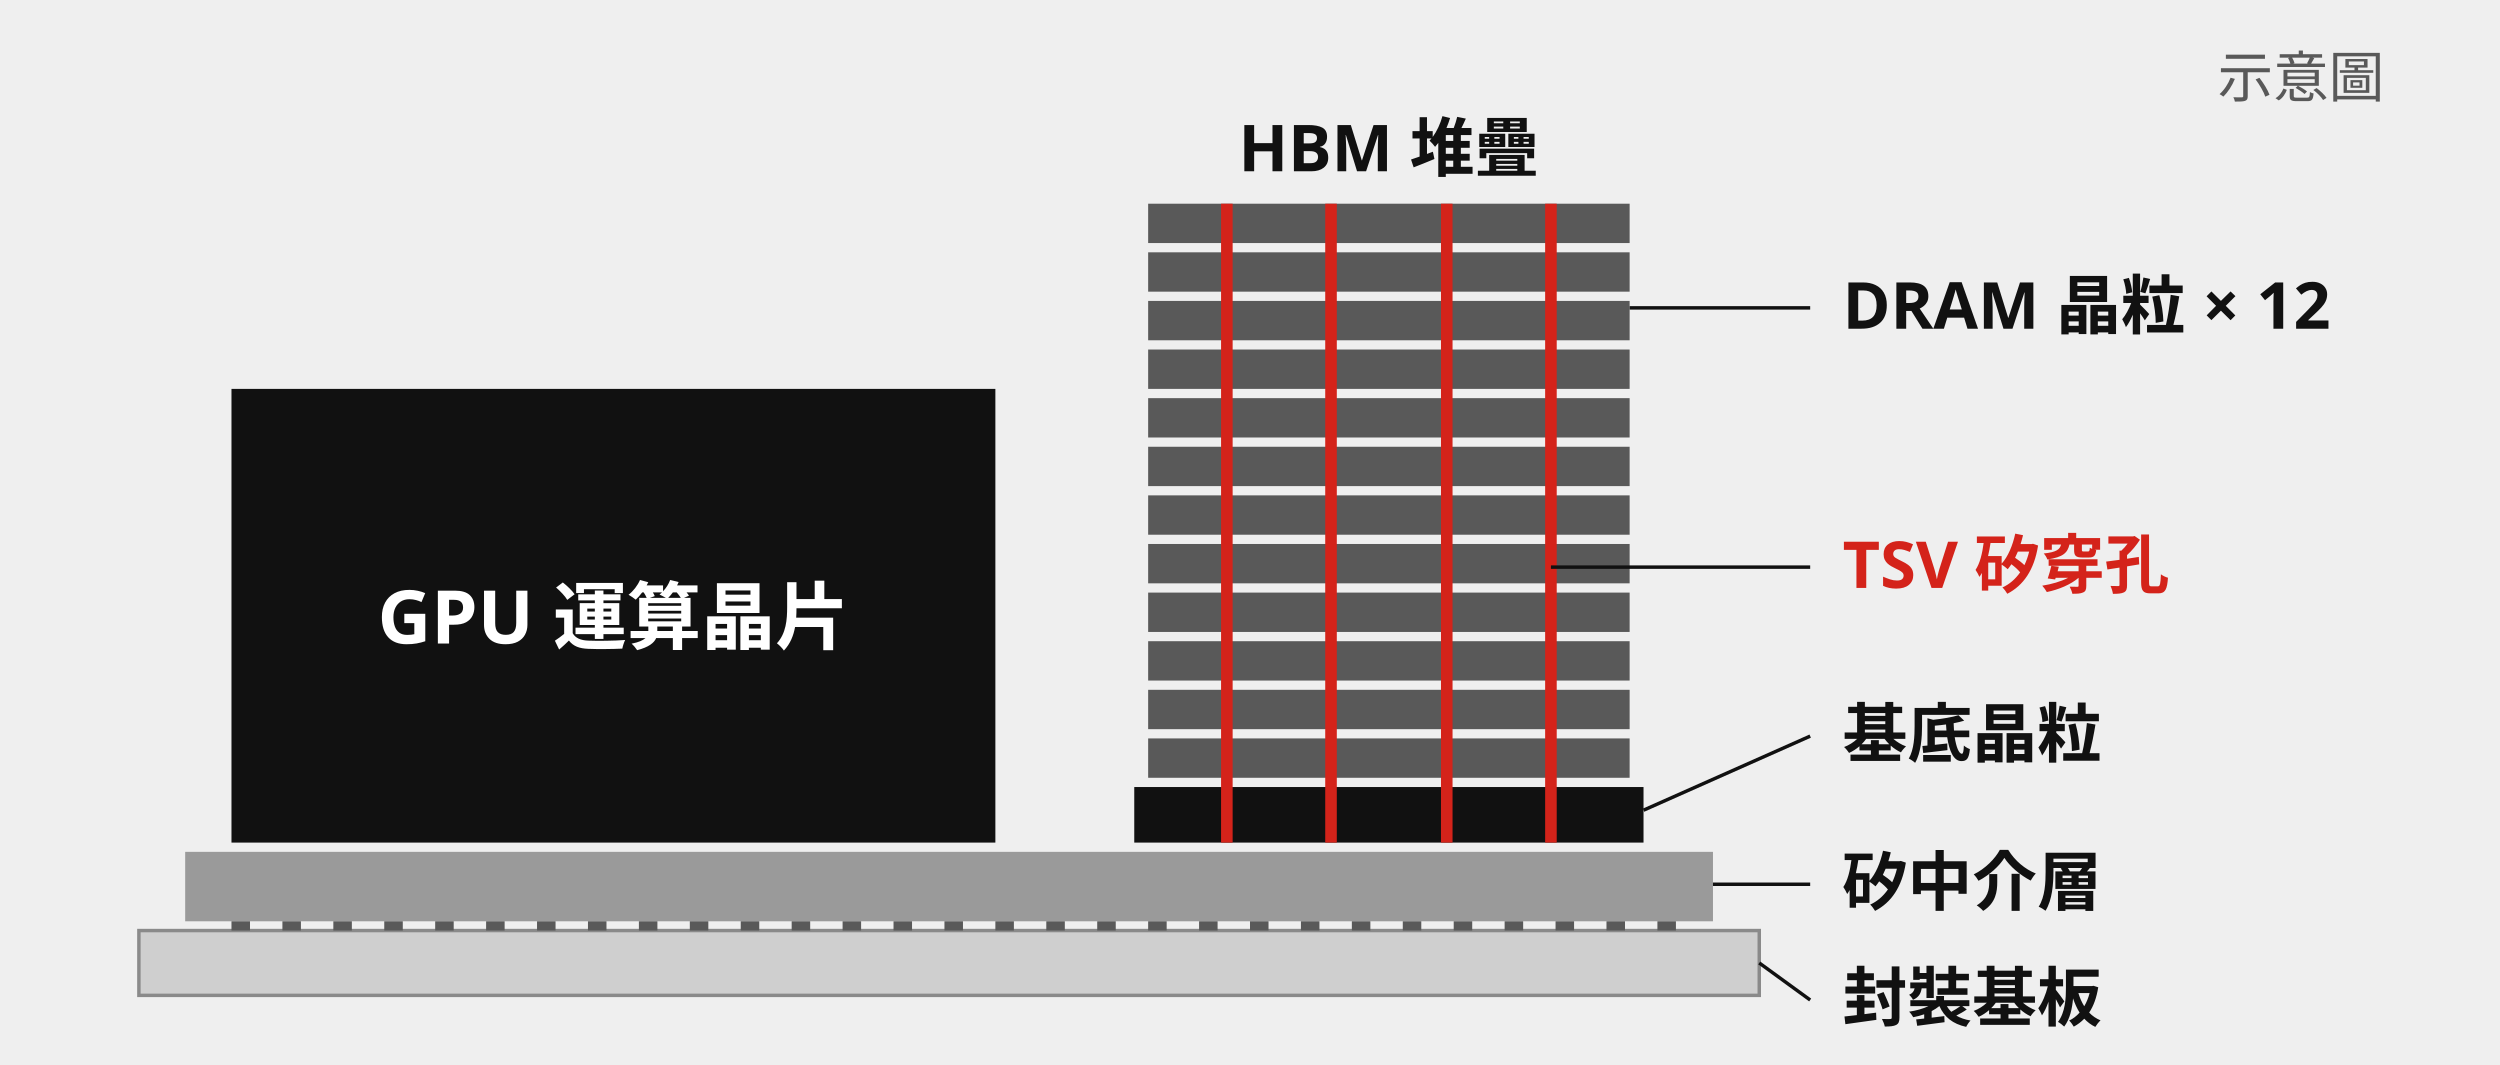
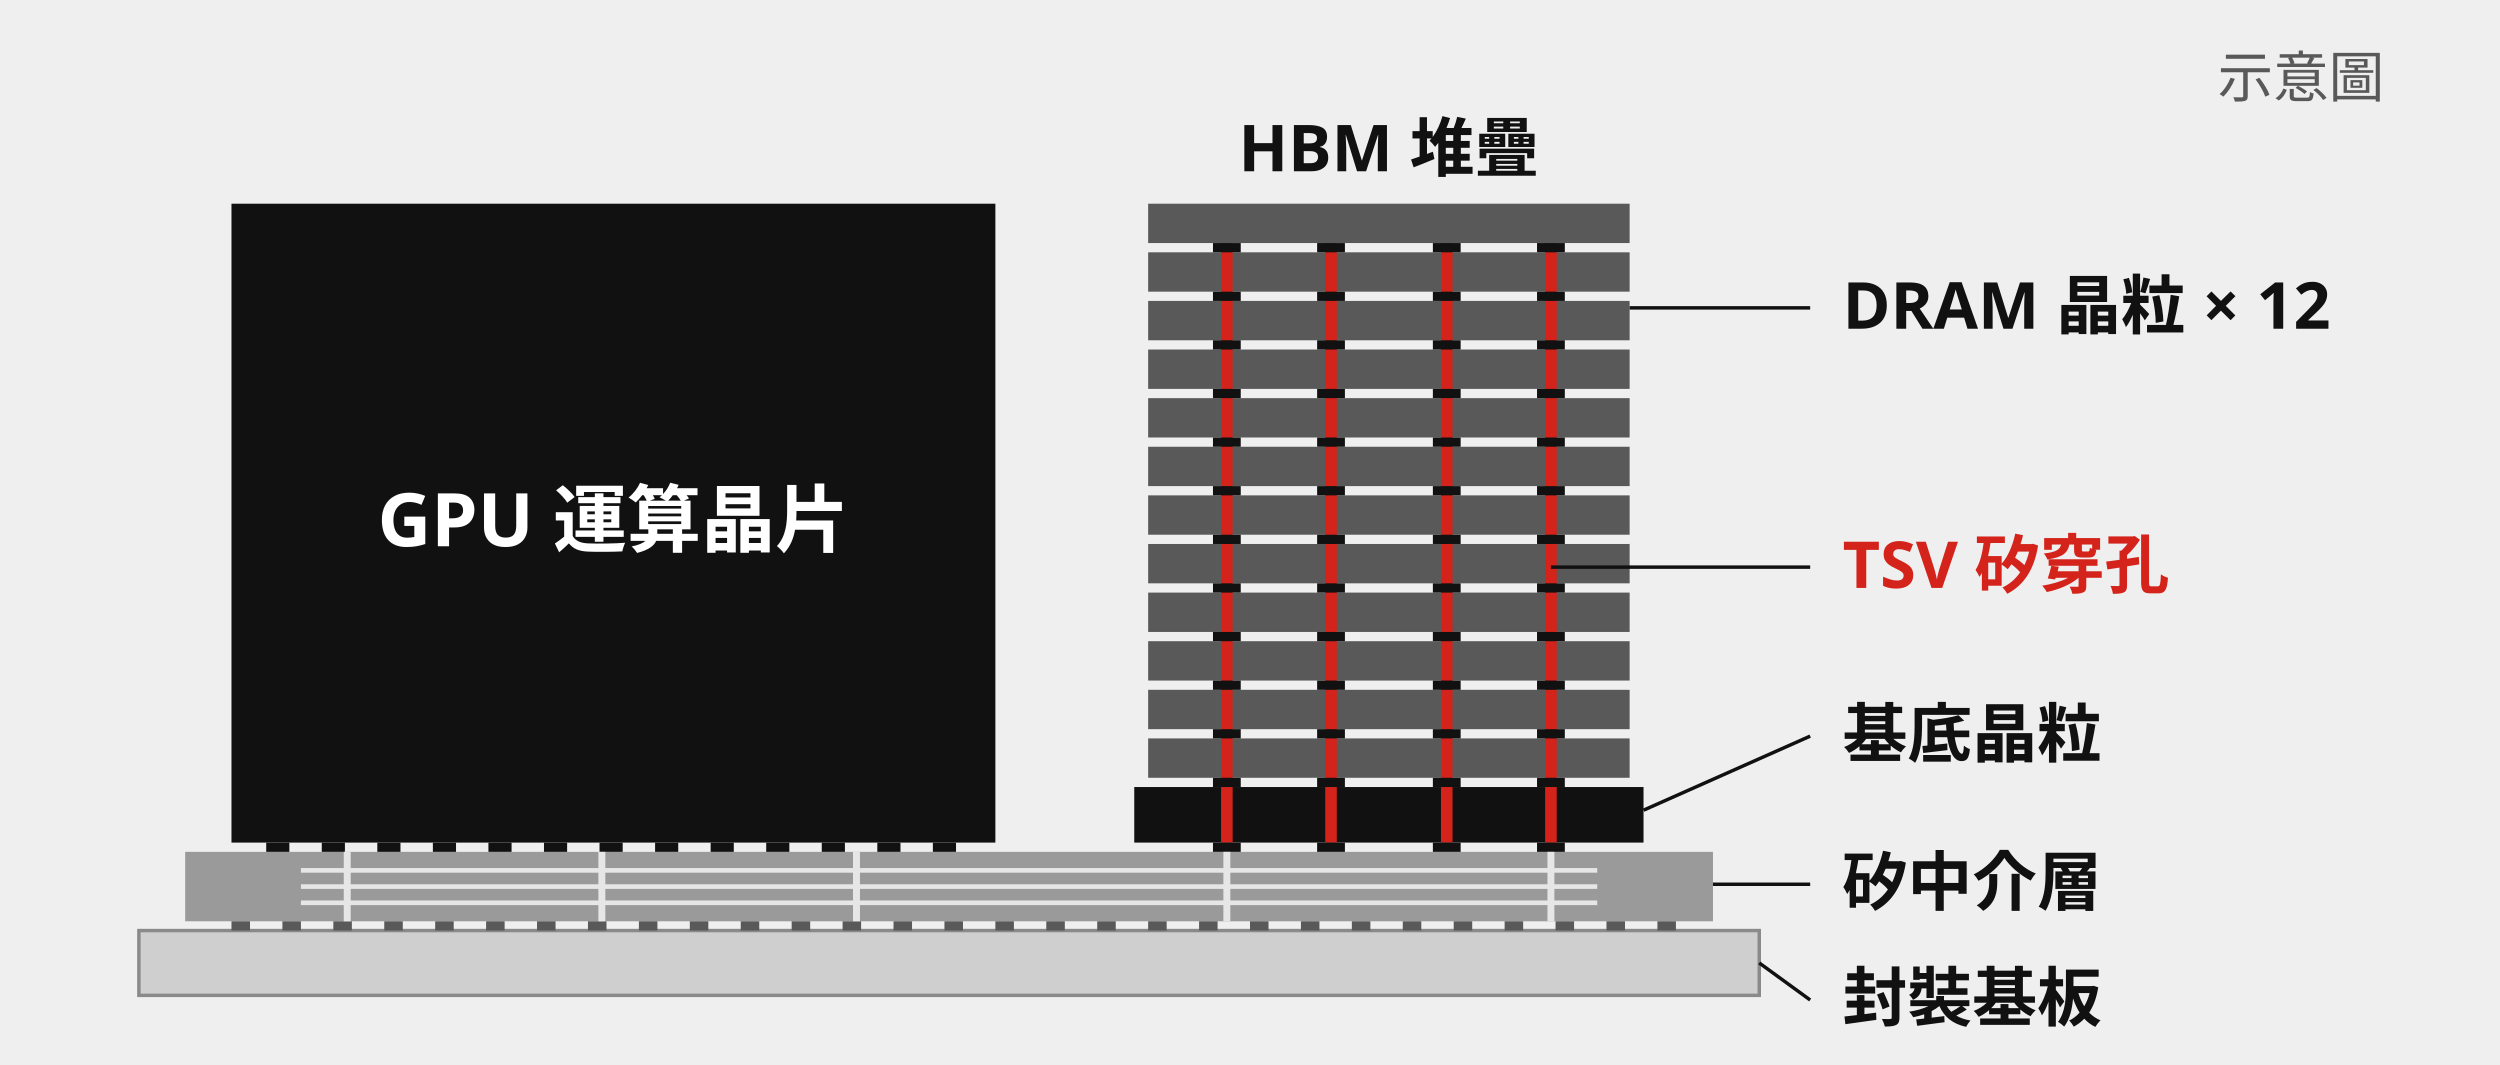
<svg xmlns="http://www.w3.org/2000/svg" width="1080" height="460" viewBox="0 0 1080 460" font-family="'Noto Sans TC',sans-serif">
  <rect width="1080" height="460" fill="#EFEFEF" />
  <rect x="60" y="402" width="700" height="28" fill="#CFCFCF" stroke="#8A8A8A" stroke-width="1.5" />
  <rect x="80" y="368" width="660" height="30" fill="#9A9A9A" />
  <rect x="100" y="398" width="8" height="4" fill="#595959" />
  <rect x="122" y="398" width="8" height="4" fill="#595959" />
  <rect x="144" y="398" width="8" height="4" fill="#595959" />
  <rect x="166" y="398" width="8" height="4" fill="#595959" />
  <rect x="188" y="398" width="8" height="4" fill="#595959" />
  <rect x="210" y="398" width="8" height="4" fill="#595959" />
  <rect x="232" y="398" width="8" height="4" fill="#595959" />
  <rect x="254" y="398" width="8" height="4" fill="#595959" />
  <rect x="276" y="398" width="8" height="4" fill="#595959" />
  <rect x="298" y="398" width="8" height="4" fill="#595959" />
  <rect x="320" y="398" width="8" height="4" fill="#595959" />
  <rect x="342" y="398" width="8" height="4" fill="#595959" />
  <rect x="364" y="398" width="8" height="4" fill="#595959" />
  <rect x="386" y="398" width="8" height="4" fill="#595959" />
  <rect x="408" y="398" width="8" height="4" fill="#595959" />
  <rect x="430" y="398" width="8" height="4" fill="#595959" />
  <rect x="452" y="398" width="8" height="4" fill="#595959" />
  <rect x="474" y="398" width="8" height="4" fill="#595959" />
  <rect x="496" y="398" width="8" height="4" fill="#595959" />
  <rect x="518" y="398" width="8" height="4" fill="#595959" />
  <rect x="540" y="398" width="8" height="4" fill="#595959" />
  <rect x="562" y="398" width="8" height="4" fill="#595959" />
  <rect x="584" y="398" width="8" height="4" fill="#595959" />
  <rect x="606" y="398" width="8" height="4" fill="#595959" />
  <rect x="628" y="398" width="8" height="4" fill="#595959" />
  <rect x="650" y="398" width="8" height="4" fill="#595959" />
  <rect x="672" y="398" width="8" height="4" fill="#595959" />
  <rect x="694" y="398" width="8" height="4" fill="#595959" />
  <rect x="716" y="398" width="8" height="4" fill="#595959" />
-   <rect x="100" y="168" width="330" height="196" fill="#111" />
-   <text x="265" y="278" font-size="32" font-weight="700" fill="#fff" text-anchor="middle">GPU 運算晶片</text>
+   <rect x="100" y="88" width="330" height="276" fill="#111" />
+   <text x="265" y="236" font-size="32" font-weight="700" fill="#fff" text-anchor="middle">GPU 運算晶片</text>
  <rect x="490" y="340" width="220" height="24" fill="#111" />
  <rect x="496" y="319" width="208" height="17" fill="#595959" />
  <rect x="496" y="298" width="208" height="17" fill="#595959" />
  <rect x="496" y="277" width="208" height="17" fill="#595959" />
  <rect x="496" y="256" width="208" height="17" fill="#595959" />
  <rect x="496" y="235" width="208" height="17" fill="#595959" />
  <rect x="496" y="214" width="208" height="17" fill="#595959" />
  <rect x="496" y="193" width="208" height="17" fill="#595959" />
  <rect x="496" y="172" width="208" height="17" fill="#595959" />
  <rect x="496" y="151" width="208" height="17" fill="#595959" />
  <rect x="496" y="130" width="208" height="17" fill="#595959" />
  <rect x="496" y="109" width="208" height="17" fill="#595959" />
  <rect x="496" y="88" width="208" height="17" fill="#595959" />
-   <rect x="527.5" y="88" width="5" height="276" fill="#D4231A" />
-   <rect x="572.5" y="88" width="5" height="276" fill="#D4231A" />
-   <rect x="622.5" y="88" width="5" height="276" fill="#D4231A" />
-   <rect x="667.5" y="88" width="5" height="276" fill="#D4231A" />
+   <rect x="527.5" y="105" width="5" height="259" fill="#D4231A" />
+   <rect x="572.5" y="105" width="5" height="259" fill="#D4231A" />
+   <rect x="622.5" y="105" width="5" height="259" fill="#D4231A" />
+   <rect x="667.5" y="105" width="5" height="259" fill="#D4231A" />
+   <rect x="524" y="336" width="12" height="4" fill="#111" />
+   <rect x="569" y="336" width="12" height="4" fill="#111" />
+   <rect x="619" y="336" width="12" height="4" fill="#111" />
+   <rect x="664" y="336" width="12" height="4" fill="#111" />
+   <rect x="524" y="315" width="12" height="4" fill="#111" />
+   <rect x="569" y="315" width="12" height="4" fill="#111" />
+   <rect x="619" y="315" width="12" height="4" fill="#111" />
+   <rect x="664" y="315" width="12" height="4" fill="#111" />
+   <rect x="524" y="294" width="12" height="4" fill="#111" />
+   <rect x="569" y="294" width="12" height="4" fill="#111" />
+   <rect x="619" y="294" width="12" height="4" fill="#111" />
+   <rect x="664" y="294" width="12" height="4" fill="#111" />
+   <rect x="524" y="273" width="12" height="4" fill="#111" />
+   <rect x="569" y="273" width="12" height="4" fill="#111" />
+   <rect x="619" y="273" width="12" height="4" fill="#111" />
+   <rect x="664" y="273" width="12" height="4" fill="#111" />
+   <rect x="524" y="252" width="12" height="4" fill="#111" />
+   <rect x="569" y="252" width="12" height="4" fill="#111" />
+   <rect x="619" y="252" width="12" height="4" fill="#111" />
+   <rect x="664" y="252" width="12" height="4" fill="#111" />
+   <rect x="524" y="231" width="12" height="4" fill="#111" />
+   <rect x="569" y="231" width="12" height="4" fill="#111" />
+   <rect x="619" y="231" width="12" height="4" fill="#111" />
+   <rect x="664" y="231" width="12" height="4" fill="#111" />
+   <rect x="524" y="210" width="12" height="4" fill="#111" />
+   <rect x="569" y="210" width="12" height="4" fill="#111" />
+   <rect x="619" y="210" width="12" height="4" fill="#111" />
+   <rect x="664" y="210" width="12" height="4" fill="#111" />
+   <rect x="524" y="189" width="12" height="4" fill="#111" />
+   <rect x="569" y="189" width="12" height="4" fill="#111" />
+   <rect x="619" y="189" width="12" height="4" fill="#111" />
+   <rect x="664" y="189" width="12" height="4" fill="#111" />
+   <rect x="524" y="168" width="12" height="4" fill="#111" />
+   <rect x="569" y="168" width="12" height="4" fill="#111" />
+   <rect x="619" y="168" width="12" height="4" fill="#111" />
+   <rect x="664" y="168" width="12" height="4" fill="#111" />
+   <rect x="524" y="147" width="12" height="4" fill="#111" />
+   <rect x="569" y="147" width="12" height="4" fill="#111" />
+   <rect x="619" y="147" width="12" height="4" fill="#111" />
+   <rect x="664" y="147" width="12" height="4" fill="#111" />
+   <rect x="524" y="126" width="12" height="4" fill="#111" />
+   <rect x="569" y="126" width="12" height="4" fill="#111" />
+   <rect x="619" y="126" width="12" height="4" fill="#111" />
+   <rect x="664" y="126" width="12" height="4" fill="#111" />
+   <rect x="524" y="105" width="12" height="4" fill="#111" />
+   <rect x="569" y="105" width="12" height="4" fill="#111" />
+   <rect x="619" y="105" width="12" height="4" fill="#111" />
+   <rect x="664" y="105" width="12" height="4" fill="#111" />
+   <rect x="524" y="364" width="12" height="4" fill="#111" />
+   <rect x="569" y="364" width="12" height="4" fill="#111" />
+   <rect x="619" y="364" width="12" height="4" fill="#111" />
+   <rect x="664" y="364" width="12" height="4" fill="#111" />
+   <rect x="115" y="364" width="10" height="4" fill="#111" />
+   <rect x="139" y="364" width="10" height="4" fill="#111" />
+   <rect x="163" y="364" width="10" height="4" fill="#111" />
+   <rect x="187" y="364" width="10" height="4" fill="#111" />
+   <rect x="211" y="364" width="10" height="4" fill="#111" />
+   <rect x="235" y="364" width="10" height="4" fill="#111" />
+   <rect x="259" y="364" width="10" height="4" fill="#111" />
+   <rect x="283" y="364" width="10" height="4" fill="#111" />
+   <rect x="307" y="364" width="10" height="4" fill="#111" />
+   <rect x="331" y="364" width="10" height="4" fill="#111" />
+   <rect x="355" y="364" width="10" height="4" fill="#111" />
+   <rect x="379" y="364" width="10" height="4" fill="#111" />
+   <rect x="403" y="364" width="10" height="4" fill="#111" />
+   <line x1="130" y1="376" x2="690" y2="376" stroke="#E6E6E6" stroke-width="2" />
+   <line x1="130" y1="383" x2="690" y2="383" stroke="#E6E6E6" stroke-width="2" />
+   <line x1="130" y1="390" x2="690" y2="390" stroke="#E6E6E6" stroke-width="2" />
+   <line x1="150" y1="368" x2="150" y2="398" stroke="#E6E6E6" stroke-width="3" />
+   <line x1="260" y1="368" x2="260" y2="398" stroke="#E6E6E6" stroke-width="3" />
+   <line x1="370" y1="368" x2="370" y2="398" stroke="#E6E6E6" stroke-width="3" />
+   <line x1="530" y1="368" x2="530" y2="398" stroke="#E6E6E6" stroke-width="3" />
+   <line x1="670" y1="368" x2="670" y2="398" stroke="#E6E6E6" stroke-width="3" />
  <line x1="704" y1="133" x2="782" y2="133" stroke="#111" stroke-width="1.5" />
  <text x="796" y="142" font-size="28" font-weight="700" fill="#111">DRAM 晶粒 × 12</text>
  <line x1="670" y1="245" x2="782" y2="245" stroke="#111" stroke-width="1.5" />
  <text x="796" y="254" font-size="28" font-weight="700" fill="#D4231A">TSV 矽穿孔</text>
  <line x1="710" y1="350" x2="782" y2="318" stroke="#111" stroke-width="1.5" />
  <text x="796" y="327" font-size="28" font-weight="700" fill="#111">基底晶粒</text>
  <line x1="740" y1="382" x2="782" y2="382" stroke="#111" stroke-width="1.5" />
  <text x="796" y="391" font-size="28" font-weight="700" fill="#111">矽中介層</text>
  <line x1="760" y1="416" x2="782" y2="432" stroke="#111" stroke-width="1.5" />
  <text x="796" y="441" font-size="28" font-weight="700" fill="#111">封裝基板</text>
  <text x="600.0" y="74" font-size="28" font-weight="700" fill="#111" text-anchor="middle">HBM 堆疊</text>
  <text x="1030" y="42" font-size="24" fill="#595959" text-anchor="end">示意圖</text>
</svg>
